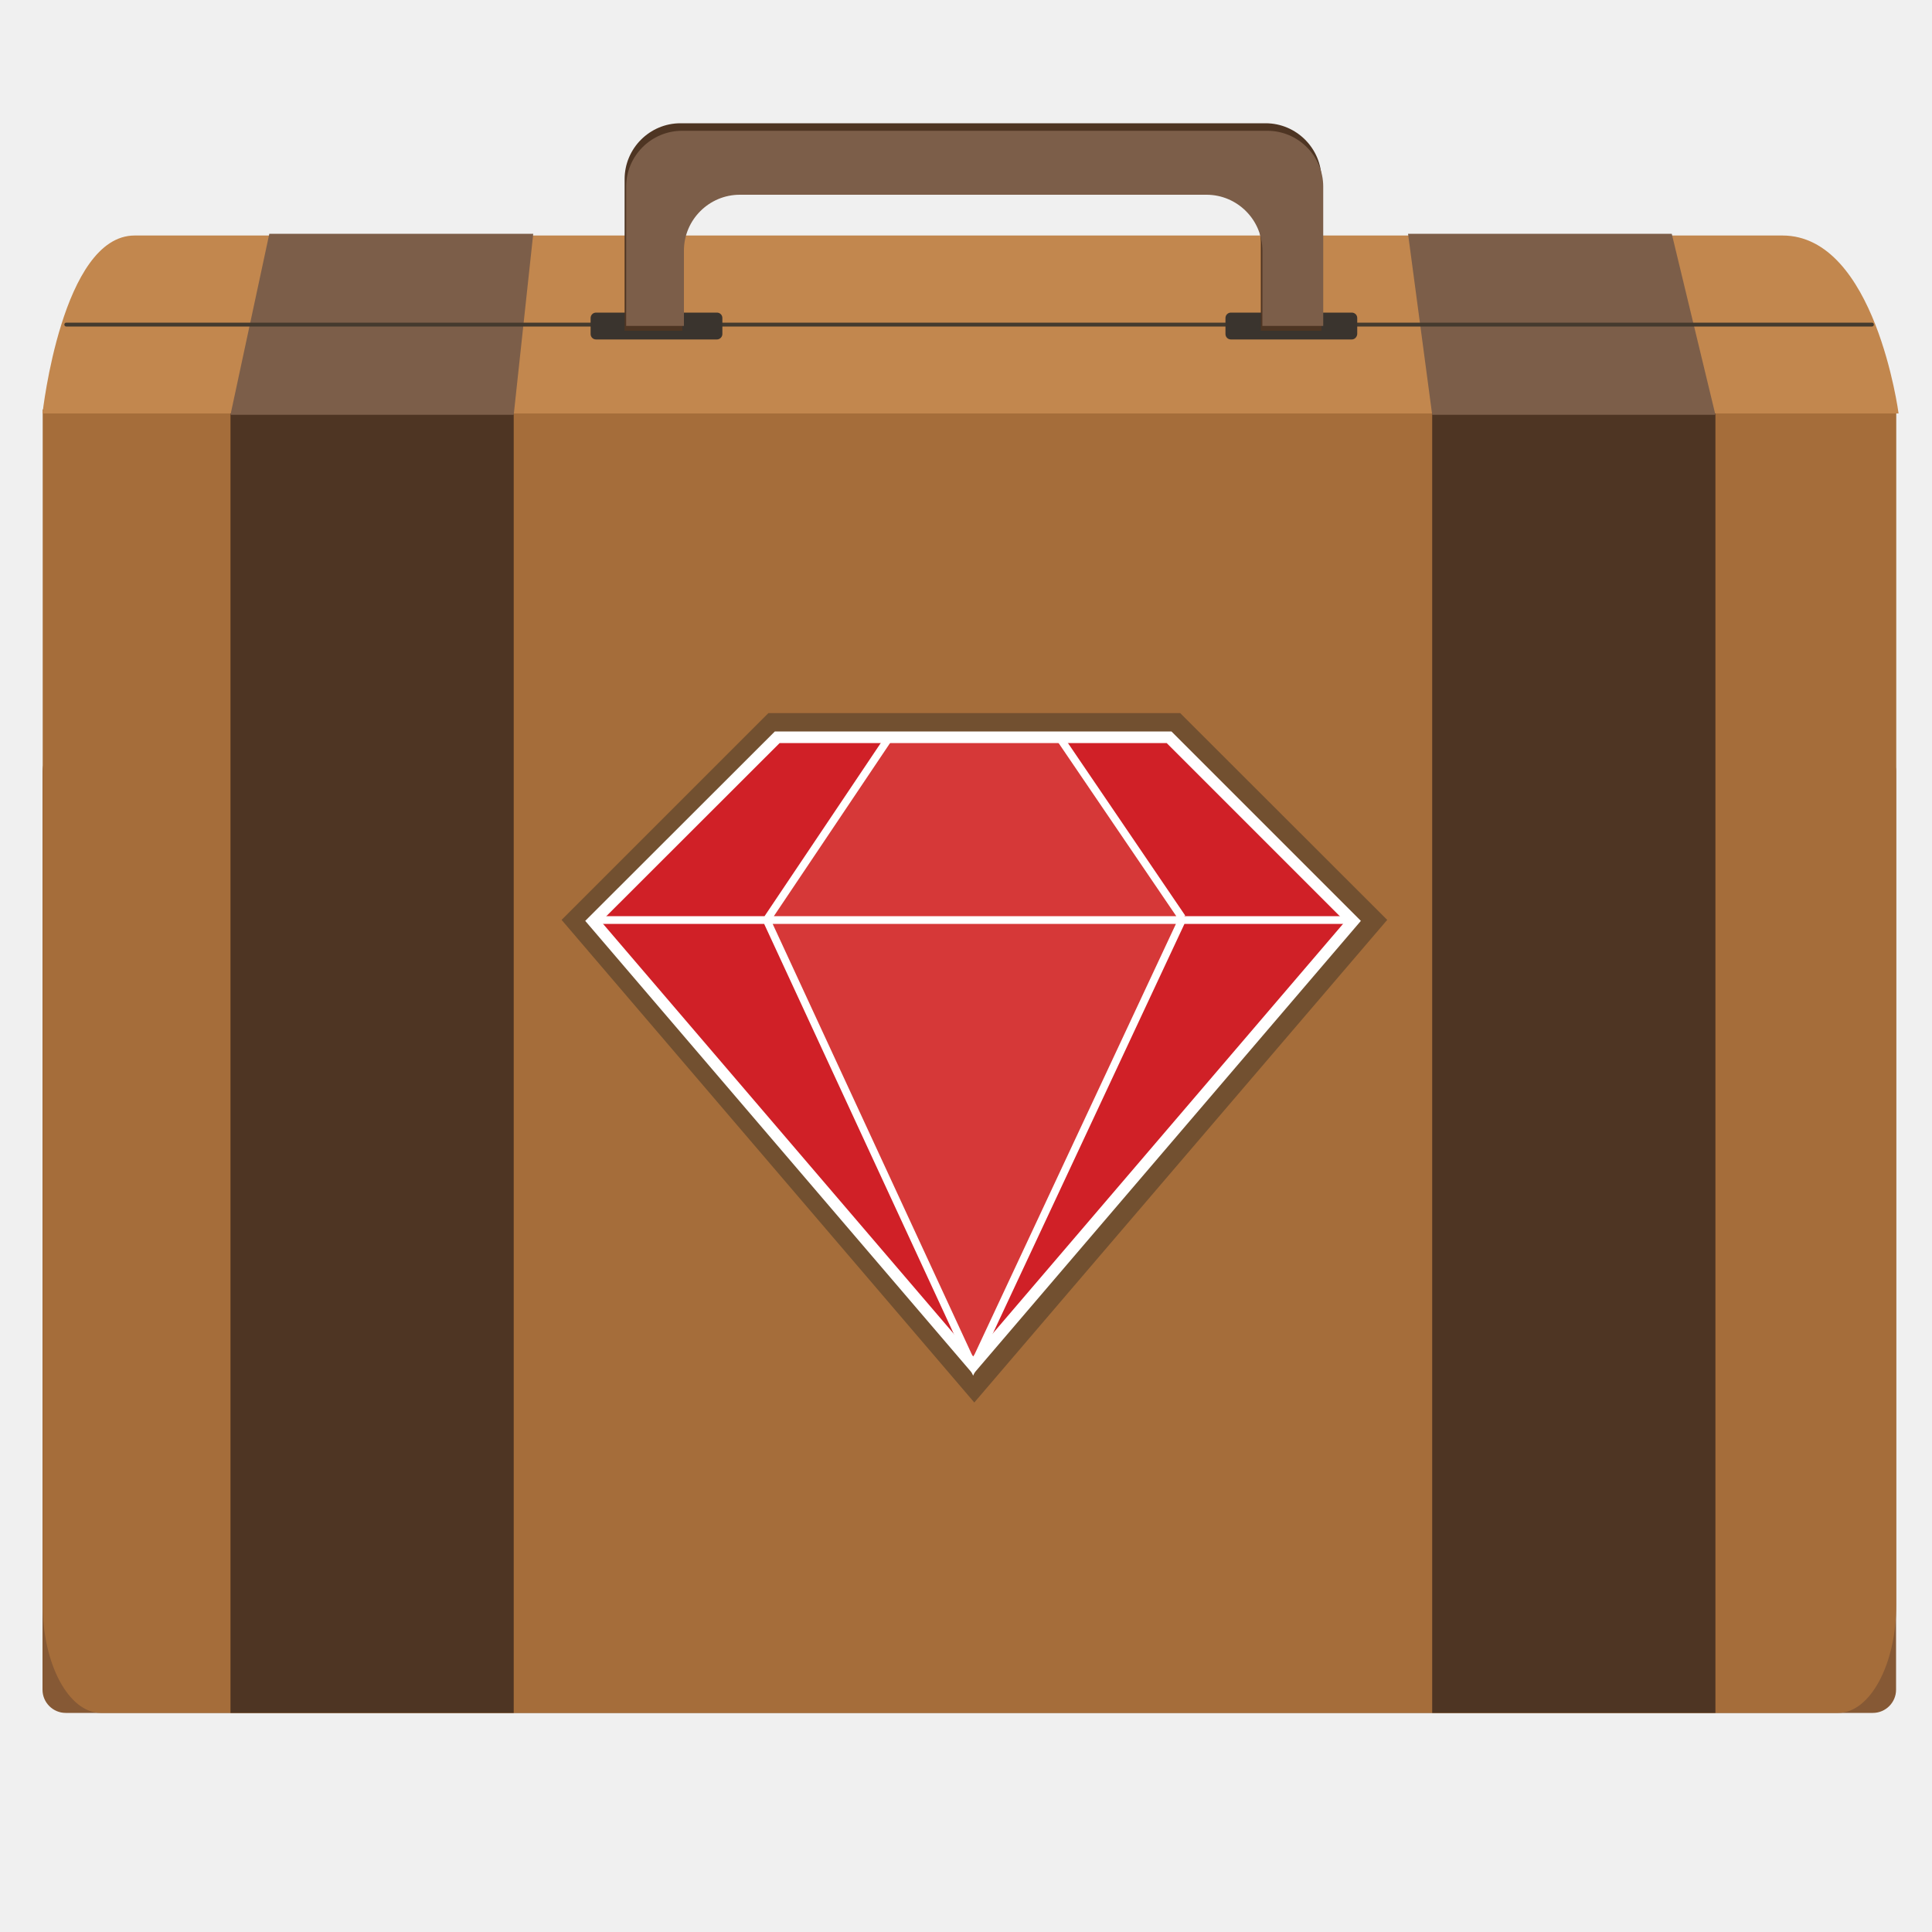
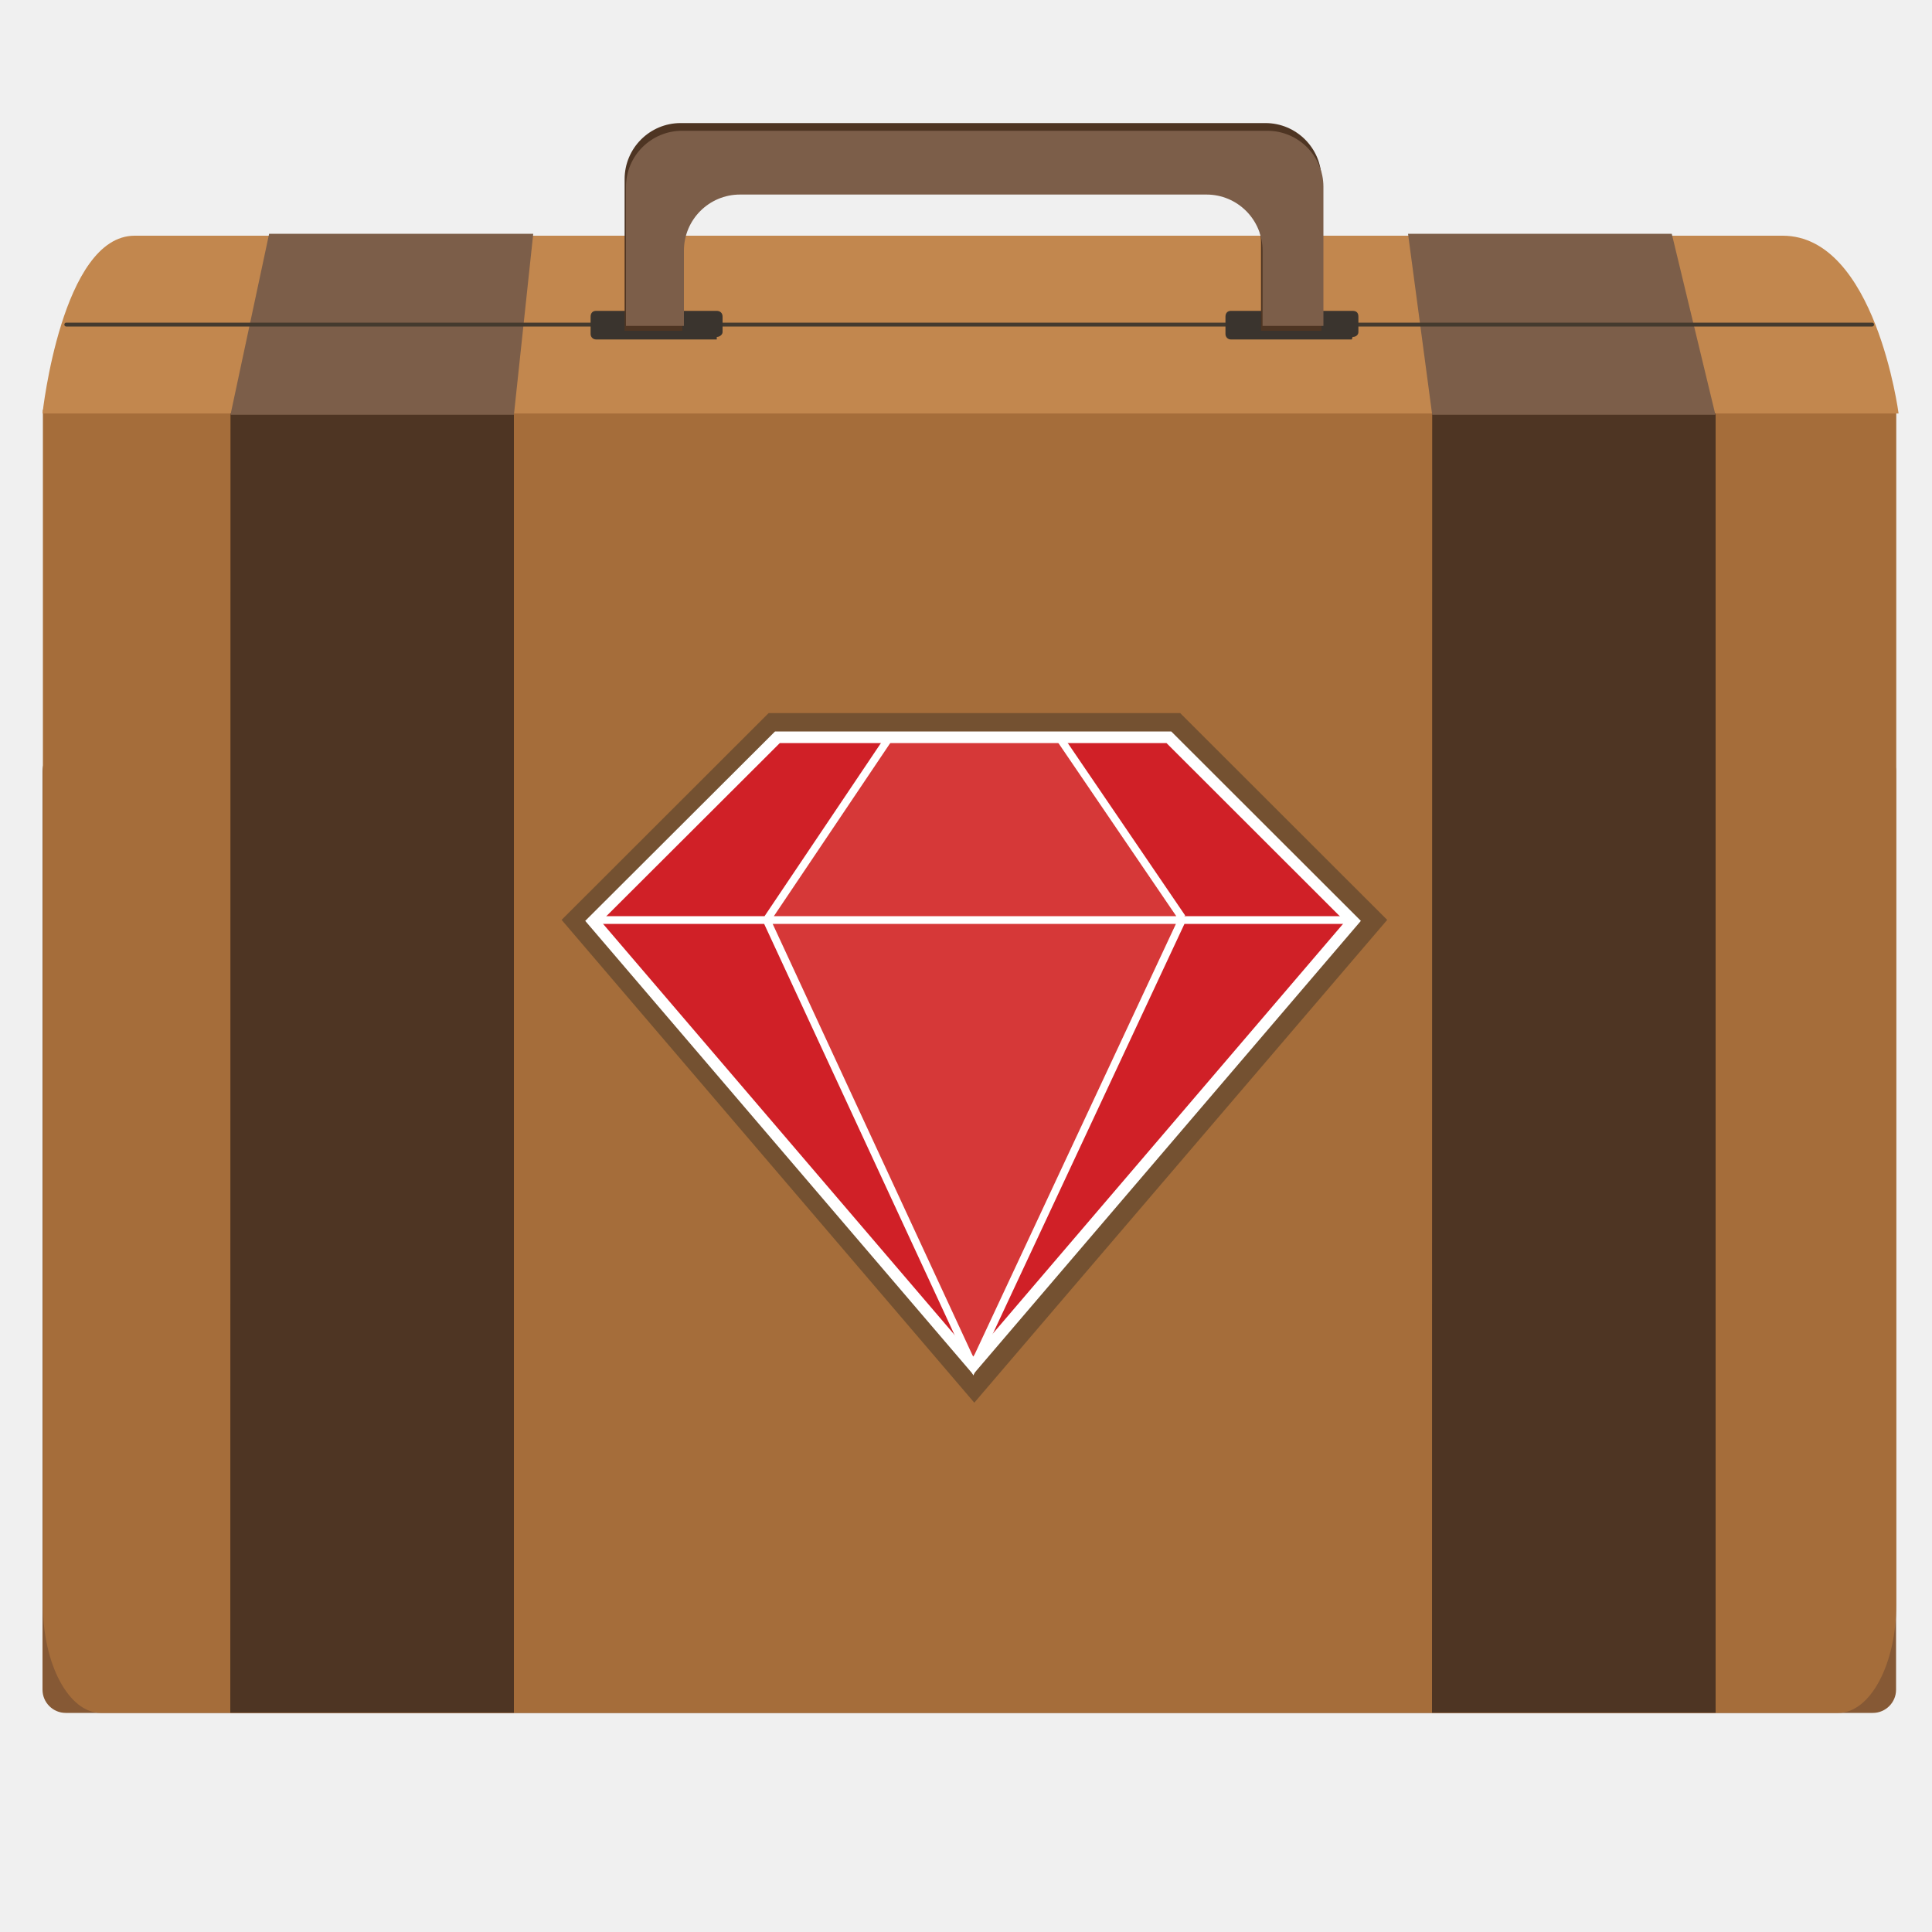
- <svg xmlns="http://www.w3.org/2000/svg" viewBox="0 0 1000 1000" enable-background="new 0 0 1000 1000">
+ <svg xmlns="http://www.w3.org/2000/svg" viewBox="0 0 1000 1000">
  <path fill="#865935" d="M969.4 886.6H34c-6.6 0-12-5.4-12-12V399.2c0-6.6 5.4-12 12-12h935.4c6.6 0 12 5.4 12 12v475.4c0 6.6-5.4 12-12 12z" />
-   <path fill="#A56D3A" d="M951.4 886.6H52.2c-16.6 0-30.1-25.2-30.1-55.9V211.9h959.4v618.7c0 30.8-13.5 56-30.1 56z" />
-   <path fill="#4E3523" d="M741.3 211.5h146.6v675.1H741.3zM119.3 211.5h146.6v675.1H119.3z" />
-   <path fill="#C2874E" d="M982.7 214H22s10.1-92.1 47.7-92.1h852.9c48 0 60.1 92.1 60.1 92.1z" />
-   <path fill="#7C5E49" d="M741.3 214.7L728.8 121h136.5l22.6 93.7zM119.3 214.7l20.1-93.7H276l-10.1 93.7z" />
-   <path fill="#443A2E" stroke="#443A2E" stroke-width="2" stroke-miterlimit="10" d="M34.3 168h934.6" stroke-linecap="round" />
-   <path fill="#3A342E" d="M371.1 175.7h-62.6c-1.5 0-2.8-1.2-2.8-2.8v-8.3c0-1.5 1.2-2.8 2.8-2.8h62.6c1.5 0 2.8 1.2 2.8 2.8v8.3c0 1.5-1.3 2.8-2.8 2.8zM699.7 175.7h-62.6c-1.5 0-2.8-1.2-2.8-2.8v-8.3c0-1.5 1.2-2.8 2.8-2.8h62.6c1.5 0 2.8 1.2 2.8 2.8v8.3c-.1 1.5-1.3 2.8-2.8 2.8z" />
-   <path fill="#4E3523" d="M353.2 171.2v-45.4c0-15.9 13-28.9 28.9-28.9h241.6c15.9 0 28.9 13 28.9 28.9v45.4H684V92.7c0-15.9-13-28.9-28.9-28.9H352.2c-15.9 0-28.9 13-28.9 28.9v78.5h29.9z" />
-   <path fill="#7C5E49" d="M354 168.7v-39c0-15.9 13-28.9 28.9-28.9h241.6c15.9 0 28.9 13 28.9 28.9v39h31.5V96.6c0-15.9-13-28.9-28.9-28.9H353c-15.9 0-28.9 13-28.9 28.9v72.1H354z" />
-   <path fill="none" stroke="#443627" stroke-width="25" stroke-miterlimit="10" d="M605.7 381.6H402.9l-95.2 95.2 196.6 229.9L701 476.8z" opacity=".53" />
-   <path fill="#D63838" d="M605.1 381.6H402.3L307 476.8l196.7 229.9 196.6-229.9z" />
-   <g fill="#D02027">
-     <path d="M503.7 707.3L396.8 476.2l63.9-95.2-58.4.6-95.3 94.6zM503.7 707.3l106.9-231.1-63.9-95.2 58.4.6 95.2 94.6z" />
-   </g>
-   <path fill="none" stroke="#fff" stroke-width="4" stroke-miterlimit="10" d="M307 476.2h393.3M396.8 476.2l63.9-95.2M611.8 475l-63.9-94M611.8 476.2L503.7 707.3 396.8 476.2l106.9 231.1" />
-   <path fill="none" stroke="#fff" stroke-width="6" stroke-miterlimit="10" d="M605.1 381.6H402.3L307 476.8l196.7 229.9 196.6-229.9z" />
+   <path fill="#A56D3A" d="M951.4 886.6H52.2c-16.6 0-30-25.2-30-56V212h959.3v618.6c0 30.8-13.5 56-30 56z" />
+   <path fill="#4E3523" d="M741.3 211.5H888v675H741.2zm-622 0H266v675H119.2z" />
+   <path fill="#C2874E" d="M982.7 214H22s10-92 47.7-92h853c48 0 60 92 60 92z" />
+   <path fill="#7C5E49" d="M741.3 214.7L728.8 121h136.5l22.6 93.7zm-622 0l20-93.7H276l-10 93.7z" />
+   <path fill="#443A2E" stroke="#443A2E" stroke-width="2" stroke-miterlimit="10" d="M34.3 168H969" stroke-linecap="round" />
+   <path fill="#3A342E" d="M371 175.7h-62.5c-1.5 0-2.8-1.2-2.8-2.8v-9c0-2 1.2-3 2.8-3H371c1.6 0 3 1 3 3v8c0 1.2-1.4 2.5-3 2.5zm328.7 0H637c-1.4 0-2.7-1.2-2.7-2.8v-9c0-2 1.2-3 2.8-3h63c2 0 3 1 3 3v8c0 1.2-1 2.5-3 2.5z" />
+   <path fill="#4E3523" d="M353.2 171.2v-45.4c0-16 13-29 29-29h241.5c16 0 29 13 29 29v45.4H684V92.7c0-16-13-29-29-29H352.3c-16 0-29 13-29 29v78.5h30z" />
+   <path fill="#7C5E49" d="M354 168.7v-39c0-16 13-29 29-29h241.5c16 0 29 13 29 29v39H685v-72c0-16-13-29-29-29H353c-16 0-29 13-29 29v72h30z" />
+   <path fill="none" stroke="#443627" stroke-width="25" stroke-miterlimit="10" d="M605.7 381.6H403l-95.3 95.2 196.6 230 196.7-230z" opacity=".5" />
+   <path fill="#D63838" d="M605 381.6H402.4L307 476.8l196.7 230 196.6-230z" />
+   <path fill="#D02027" d="M503.7 707.3l-107-231 64-95.3-58.4.6-95.3 94.6zm0 0l107-231-64-95.3 58.4.6 96 94.6z" />
+   <path fill="none" stroke="#fff" stroke-width="4" stroke-miterlimit="10" d="M307 476.2h393.3m-303.5 0l64-95.2m151 94l-64-94m64 95.2l-108 231-107-231 107 231" />
+   <path fill="none" stroke="#fff" stroke-width="6" stroke-miterlimit="10" d="M605 381.6H402.4L307 476.8l196.7 230 196.6-230z" />
</svg>
